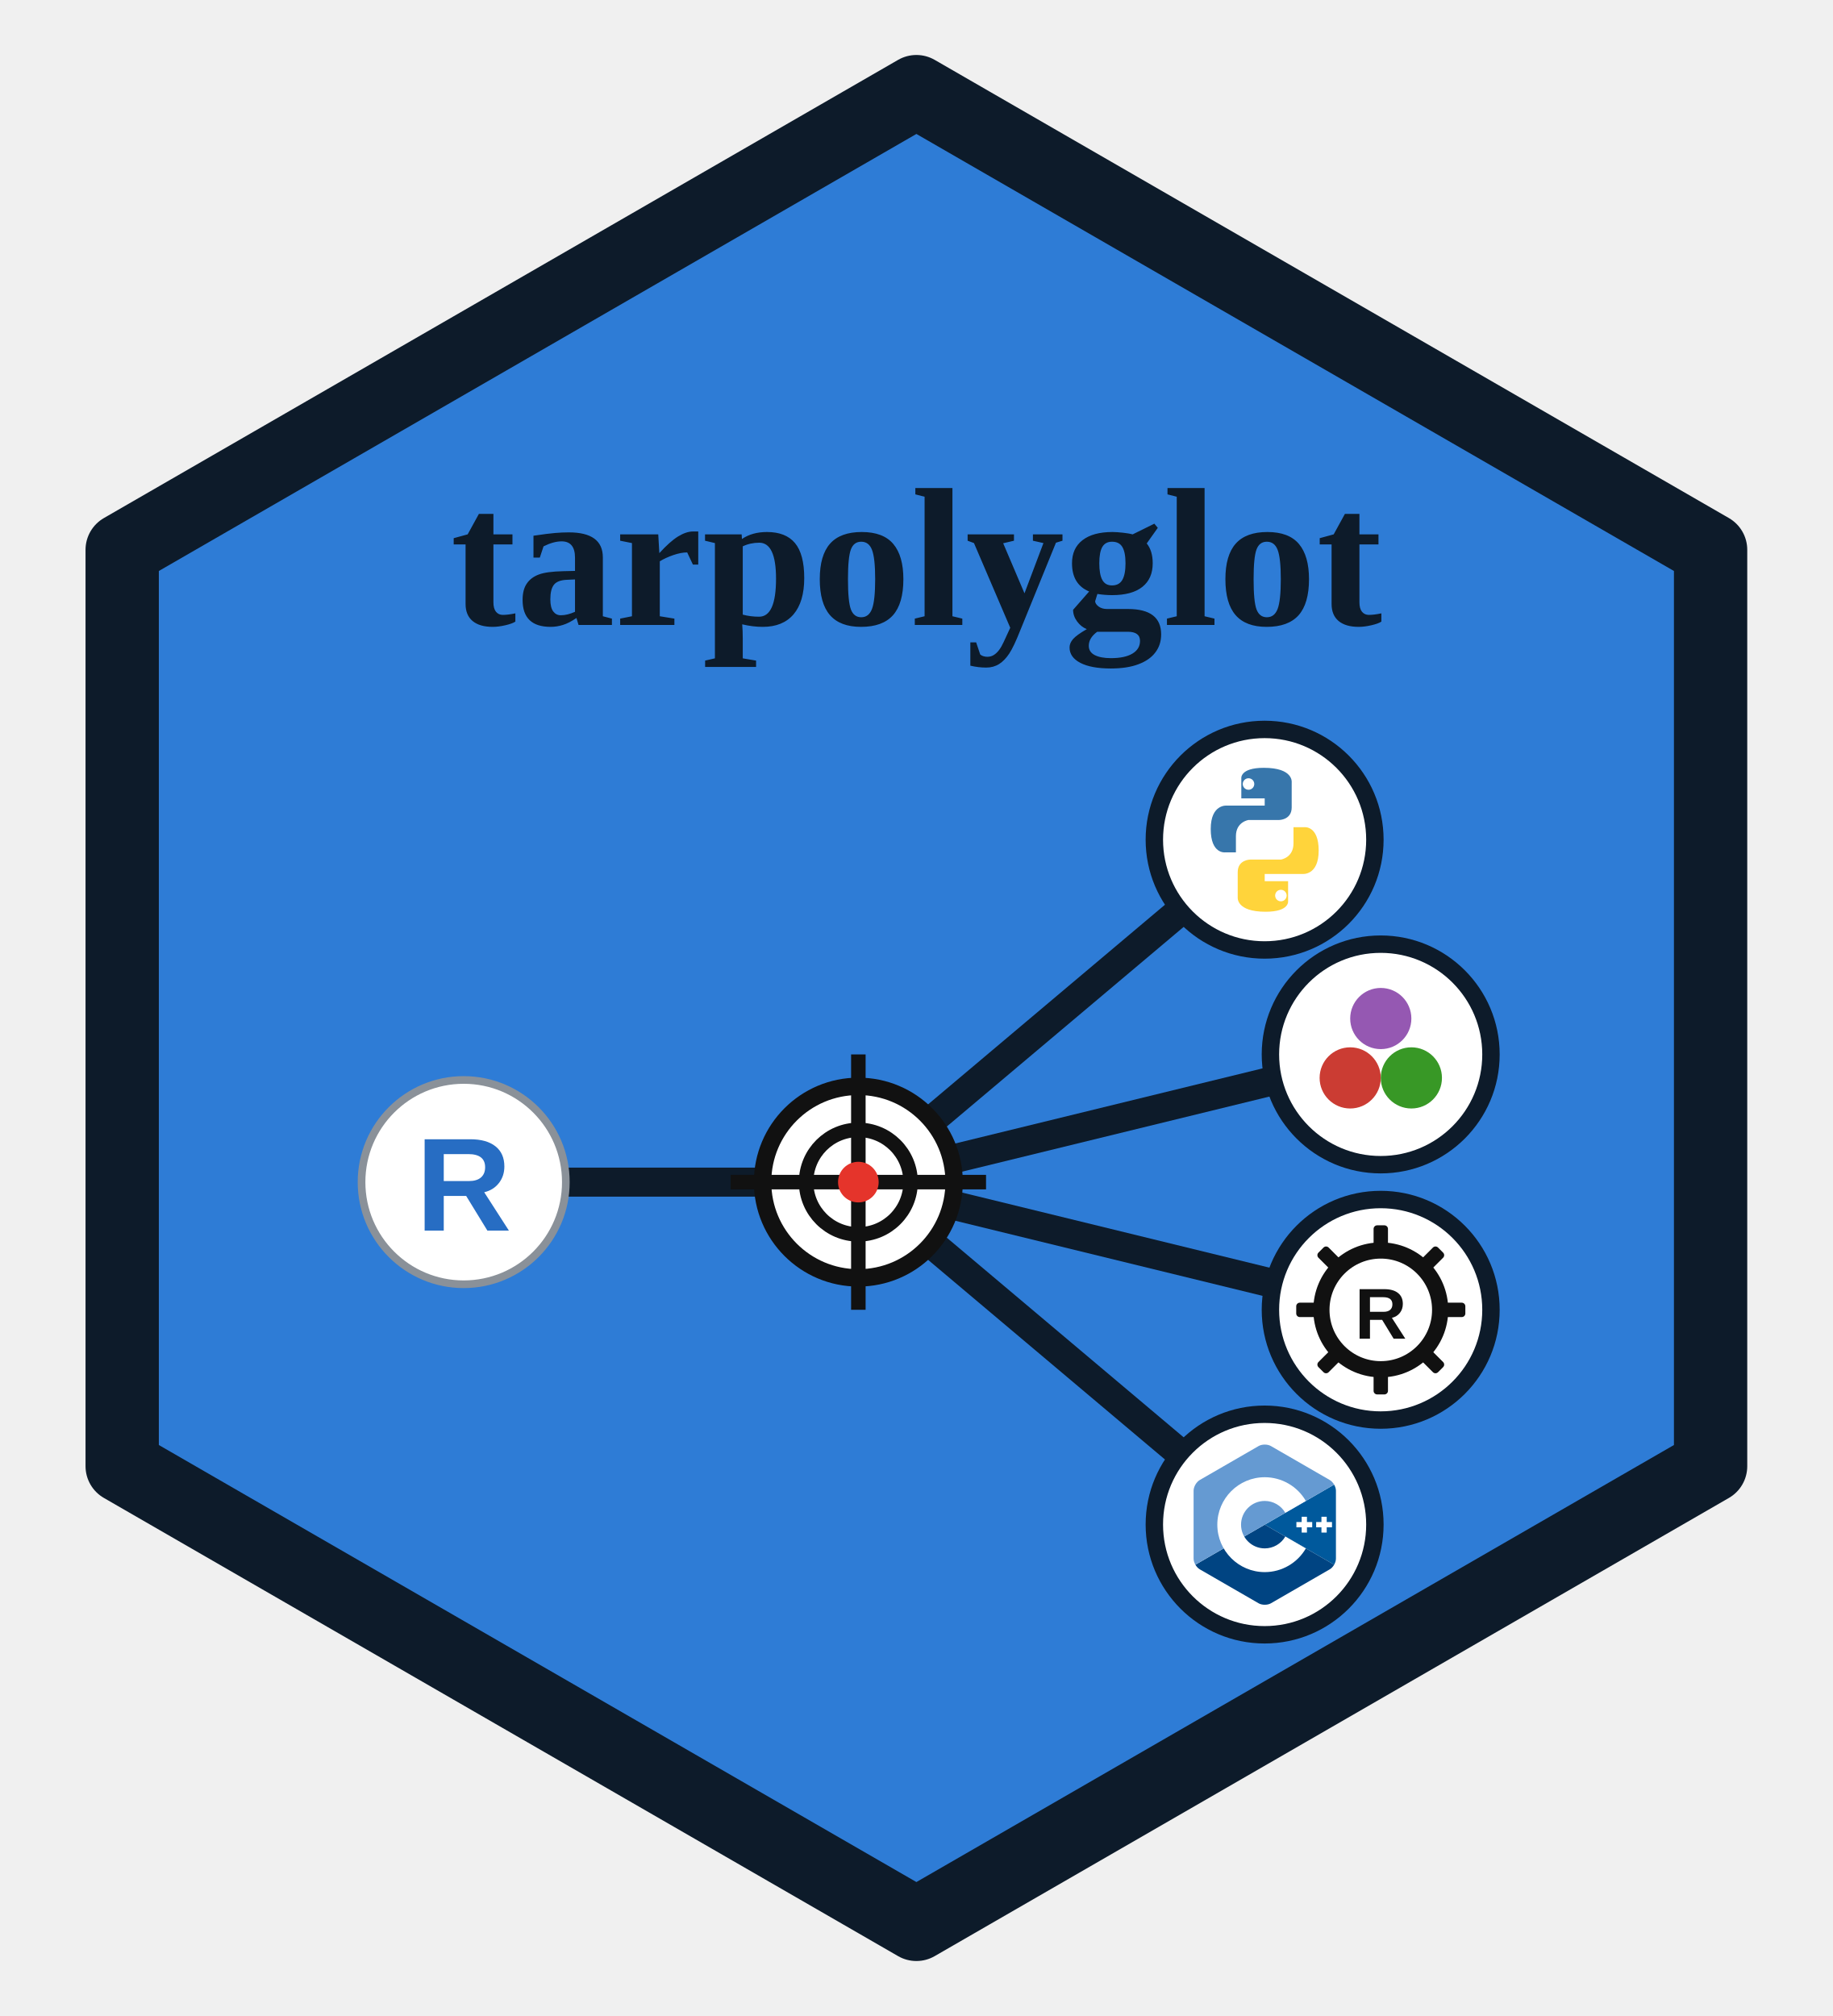
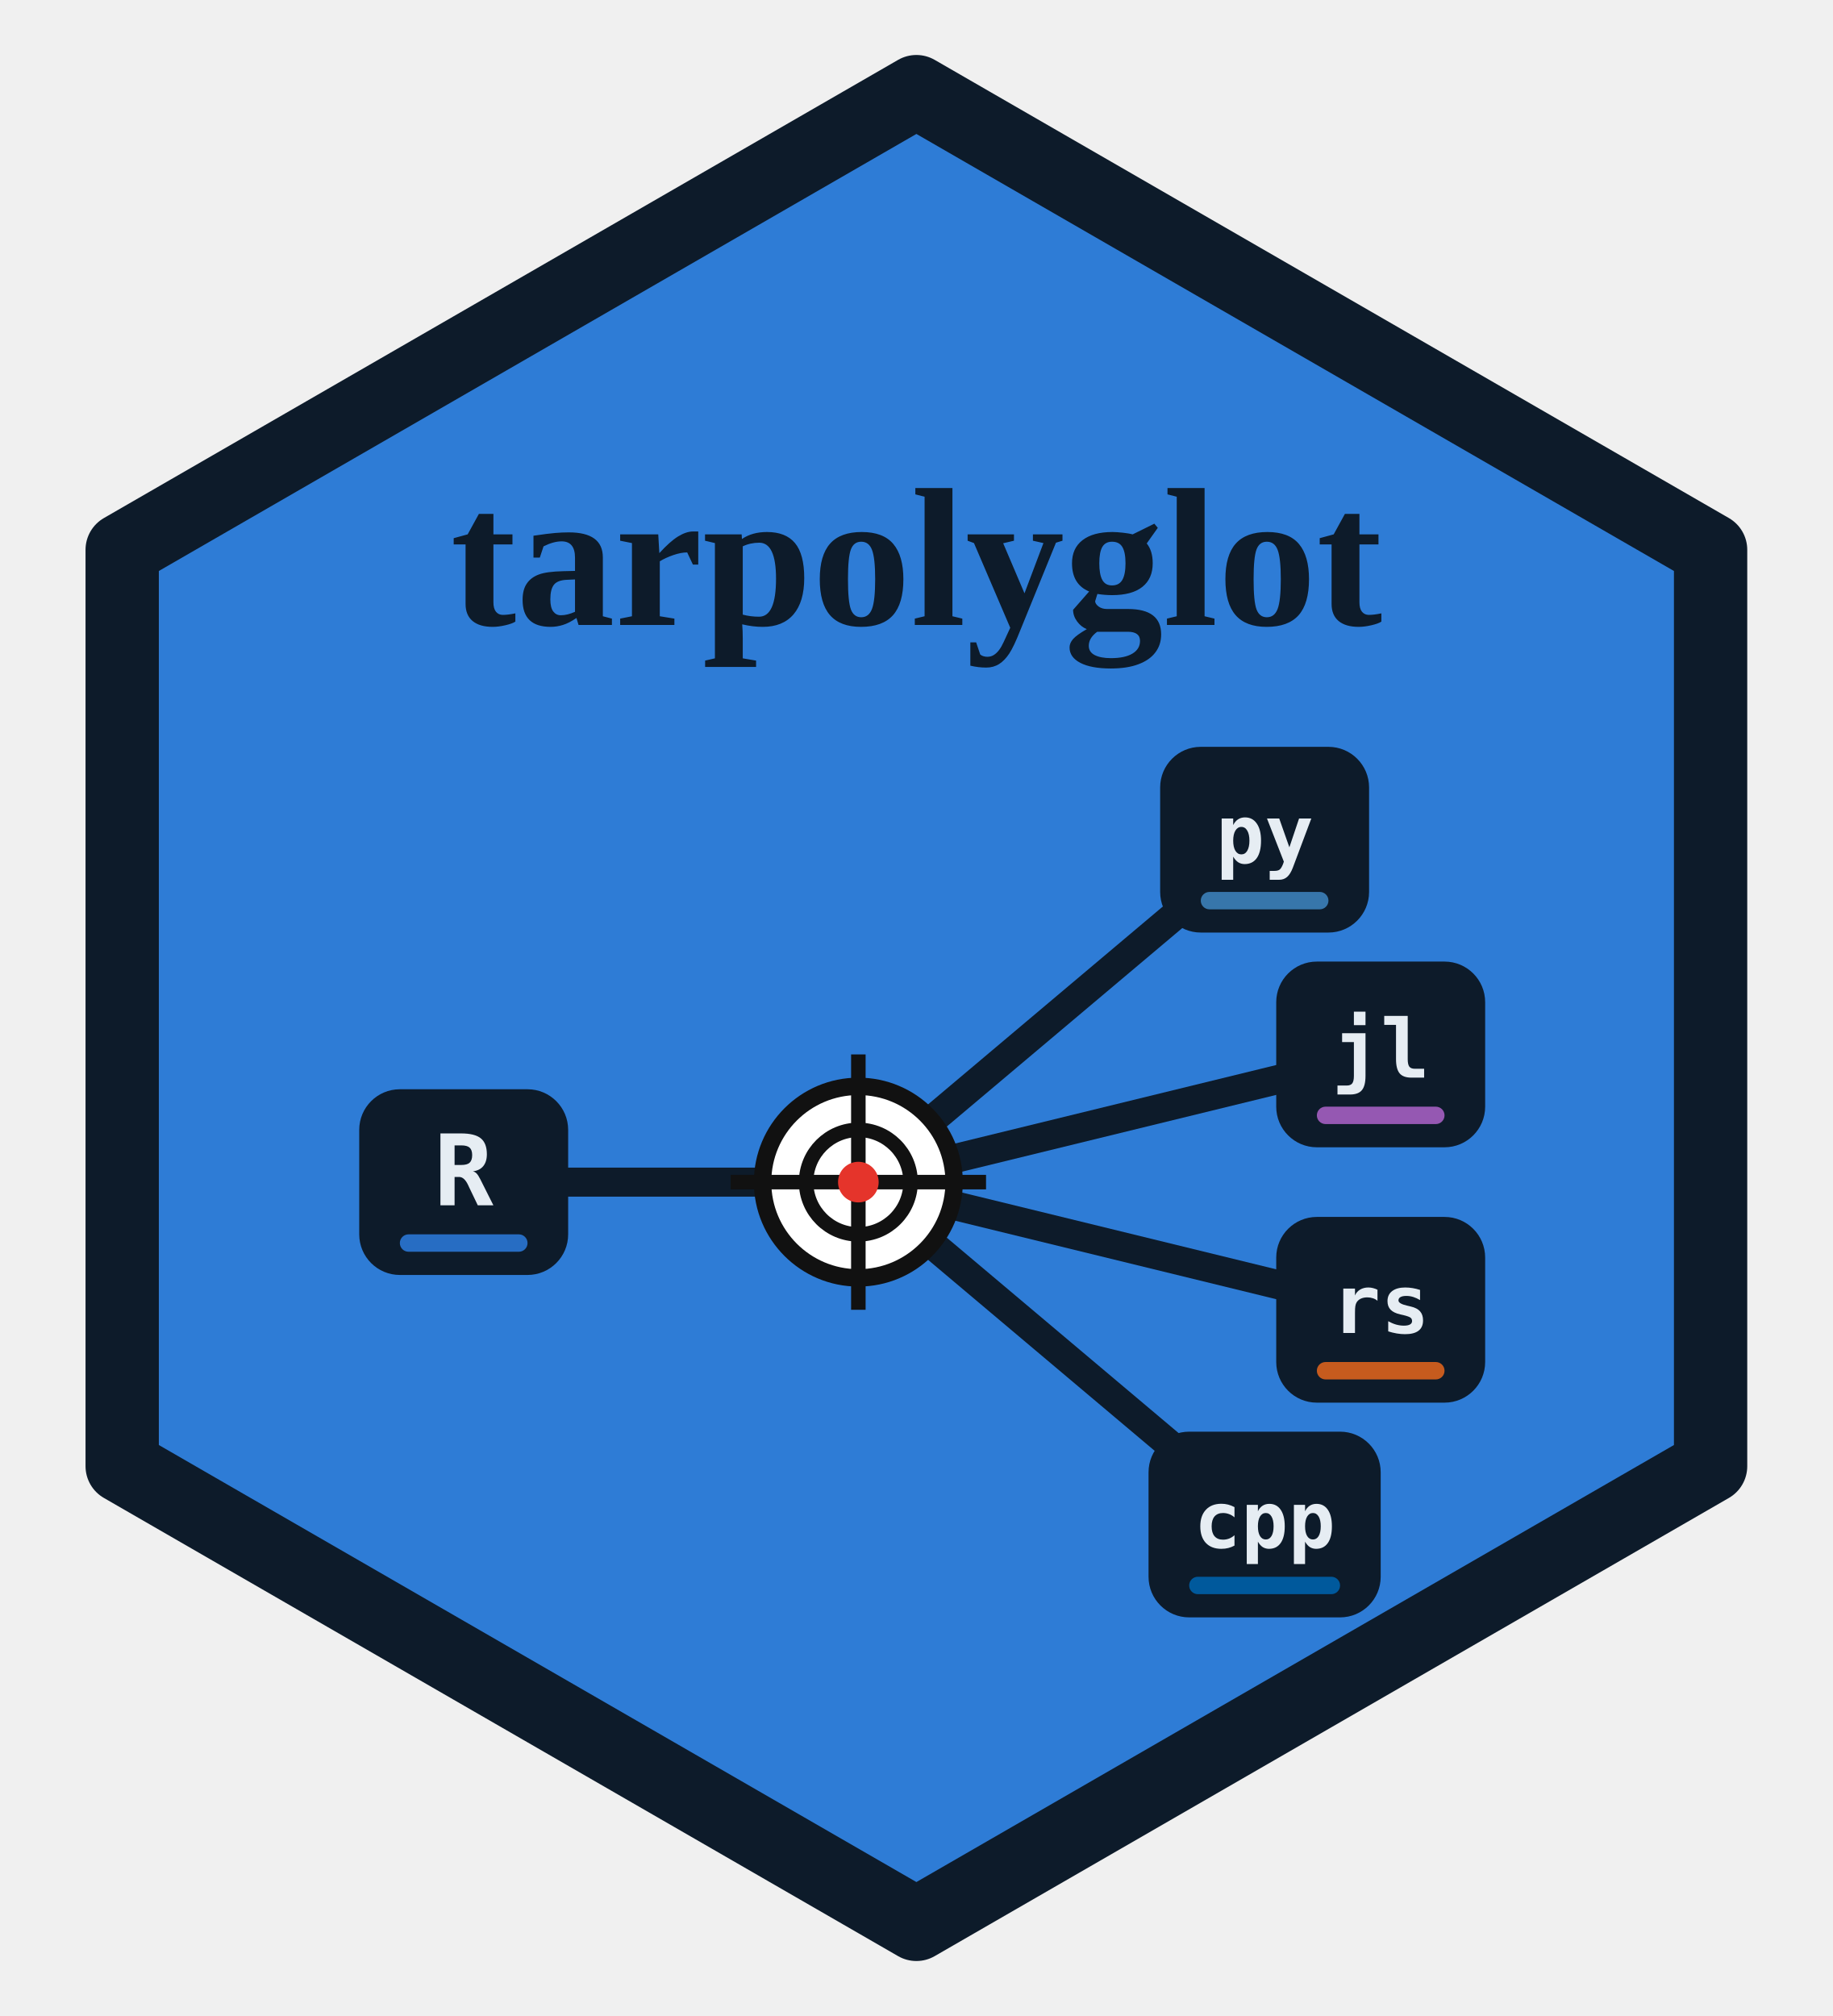
<svg xmlns="http://www.w3.org/2000/svg" viewBox="0 0 300 330" role="img">
  <path d="M150 15 L280 90 L280 240 L150 315 L20 240 L20 90 Z" fill="#2E7CD6" stroke="#0d1b2a" stroke-width="12" stroke-linejoin="round" />
  <g transform="translate(150 165) scale(0.95) translate(-150 -165)">
    <text x="150" y="99" text-anchor="middle" textLength="196" lengthAdjust="spacingAndGlyphs" font-family="Georgia,'Times New Roman',serif" font-weight="700" font-size="34" fill="#0d1b2a">tarpolyglot</text>
    <g stroke="#0d1b2a" stroke-width="5" stroke-linecap="round">
      <line x1="72" y1="195" x2="140" y2="195" />
      <line x1="140" y1="195" x2="210" y2="136" />
      <line x1="140" y1="195" x2="230" y2="173" />
      <line x1="140" y1="195" x2="230" y2="217" />
      <line x1="140" y1="195" x2="210" y2="254" />
    </g>
    <g transform="translate(115 170) scale(0.5)">
      <circle cx="50" cy="50" r="33" fill="#fff" stroke="#111" stroke-width="6" />
      <line x1="50" y1="6" x2="50" y2="94" stroke="#111" stroke-width="5" />
      <line x1="6" y1="50" x2="94" y2="50" stroke="#111" stroke-width="5" />
      <circle cx="50" cy="50" r="18" fill="none" stroke="#111" stroke-width="5" />
      <circle cx="50" cy="50" r="7" fill="#E5342B" />
    </g>
-     <g transform="translate(50 173) scale(0.44)">
-       <circle cx="50" cy="50" r="40" fill="#fff" stroke="#8a9199" stroke-width="3" />
-       <text x="50" y="69" text-anchor="middle" font-family="Arial,sans-serif" font-weight="800" font-size="52" fill="#276DC3">R</text>
-     </g>
-     <circle cx="210" cy="136" r="19" fill="#fff" stroke="#0d1b2a" stroke-width="3" />
-     <g transform="translate(194.515 120.515) scale(0.31)">
-       <path fill="#3776AB" d="M49.5 10 C36 10 37 16 37 16 L37 27 L50 27 L50 31 L29 31 C29 31 20 30 20 44 C20 58 28 57 28 57 L34 57 L34 48 C34 40 41 39 41 39 L58 39 C58 39 65 39 65 32 L65 18 C65 18 66 10 49.5 10 Z" />
-       <circle cx="41" cy="19" r="3.2" fill="#fff" />
-       <g transform="rotate(180 50 50)">
-         <path fill="#FFD43B" d="M49.5 10 C36 10 37 16 37 16 L37 27 L50 27 L50 31 L29 31 C29 31 20 30 20 44 C20 58 28 57 28 57 L34 57 L34 48 C34 40 41 39 41 39 L58 39 C58 39 65 39 65 32 L65 18 C65 18 66 10 49.5 10 Z" />
-         <circle cx="41" cy="19" r="3.2" fill="#fff" />
+     <g font-family="Consolas,'DejaVu Sans Mono','Courier New',monospace" font-weight="700" text-anchor="middle">
+       <g>
+         <rect x="54" y="179" width="36" height="32" rx="7" fill="#0d1b2a" />
+         <text x="72" y="199" font-size="17" fill="#e6edf3">R</text>
+         <rect x="61" y="204" width="22" height="3" rx="1.5" fill="#276DC3" />
      </g>
-     </g>
-     <circle cx="230" cy="173" r="19" fill="#fff" stroke="#0d1b2a" stroke-width="3" />
-     <g transform="translate(214.515 157.515) scale(0.31)">
-       <circle cx="50" cy="30" r="17" fill="#9558B2" />
-       <circle cx="33" cy="63" r="17" fill="#CB3C33" />
-       <circle cx="67" cy="63" r="17" fill="#389826" />
-     </g>
-     <circle cx="230" cy="217" r="19" fill="#fff" stroke="#0d1b2a" stroke-width="3" />
-     <g transform="translate(214.515 201.515) scale(0.31)">
-       <g fill="#111">
-         <rect x="46" y="3" width="8" height="13" rx="2" />
-         <g transform="rotate(45 50 50)">
-           <rect x="46" y="3" width="8" height="13" rx="2" />
-         </g>
-         <g transform="rotate(90 50 50)">
-           <rect x="46" y="3" width="8" height="13" rx="2" />
-         </g>
-         <g transform="rotate(135 50 50)">
-           <rect x="46" y="3" width="8" height="13" rx="2" />
-         </g>
-         <g transform="rotate(180 50 50)">
-           <rect x="46" y="3" width="8" height="13" rx="2" />
-         </g>
-         <g transform="rotate(225 50 50)">
-           <rect x="46" y="3" width="8" height="13" rx="2" />
-         </g>
-         <g transform="rotate(270 50 50)">
-           <rect x="46" y="3" width="8" height="13" rx="2" />
-         </g>
-         <g transform="rotate(315 50 50)">
-           <rect x="46" y="3" width="8" height="13" rx="2" />
-         </g>
+       <g>
+         <rect x="192" y="120" width="36" height="32" rx="7" fill="#0d1b2a" />
+         <text x="210" y="140" font-size="14" fill="#e6edf3">py</text>
+         <rect x="199" y="145" width="22" height="3" rx="1.5" fill="#3776AB" />
      </g>
-       <circle cx="50" cy="50" r="33" fill="none" stroke="#111" stroke-width="9" />
-       <text x="50" y="66" text-anchor="middle" font-family="Arial,sans-serif" font-weight="800" font-size="40" fill="#111">R</text>
-     </g>
-     <circle cx="210" cy="254" r="19" fill="#fff" stroke="#0d1b2a" stroke-width="3" />
-     <g transform="translate(196.225 240.225) scale(0.276)">
-       <g transform="translate(5.57 0) scale(0.290401)">
-         <path fill="#00599C" d="M302.107,258.262c2.401-4.159,3.893-8.845,3.893-13.053V99.14c0-4.208-1.49-8.893-3.892-13.052L153,172.175L302.107,258.262z" />
-         <path fill="#004482" d="M166.25,341.193l126.5-73.034c3.644-2.104,6.956-5.737,9.357-9.897L153,172.175L3.893,258.263c2.401,4.159,5.714,7.793,9.357,9.896l126.5,73.034C147.037,345.401,158.963,345.401,166.25,341.193z" />
-         <path fill="#659AD2" d="M302.108,86.087c-2.402-4.16-5.715-7.793-9.358-9.897L166.25,3.156c-7.287-4.208-19.213-4.208-26.5,0L13.25,76.19C5.962,80.397,0,90.725,0,99.14v146.069c0,4.208,1.491,8.894,3.893,13.053L153,172.175L302.108,86.087z" />
-         <path fill="#fff" d="M153,274.175c-56.243,0-102-45.757-102-102s45.757-102,102-102c36.292,0,70.139,19.53,88.331,50.968l-44.143,25.544c-9.105-15.736-26.038-25.512-44.188-25.512c-28.122,0-51,22.878-51,51c0,28.121,22.878,51,51,51c18.152,0,35.085-9.776,44.191-25.515l44.143,25.543C223.142,254.644,189.294,274.175,153,274.175z" />
-         <polygon fill="#fff" points="255,166.508 243.666,166.508 243.666,155.175 232.334,155.175 232.334,166.508 221,166.508 221,177.841 232.334,177.841 232.334,189.175 243.666,189.175 243.666,177.841 255,177.841" />
-         <polygon fill="#fff" points="297.5,166.508 286.166,166.508 286.166,155.175 274.834,155.175 274.834,166.508 263.5,166.508 263.5,177.841 274.834,177.841 274.834,189.175 286.166,189.175 286.166,177.841 297.5,177.841" />
+       <g>
+         <rect x="212" y="157" width="36" height="32" rx="7" fill="#0d1b2a" />
+         <text x="230" y="177" font-size="14" fill="#e6edf3">jl</text>
+         <rect x="219" y="182" width="22" height="3" rx="1.5" fill="#9558B2" />
+       </g>
+       <g>
+         <rect x="212" y="201" width="36" height="32" rx="7" fill="#0d1b2a" />
+         <text x="230" y="221" font-size="14" fill="#e6edf3">rs</text>
+         <rect x="219" y="226" width="22" height="3" rx="1.5" fill="#C65B1E" />
+       </g>
+       <g>
+         <rect x="190" y="238" width="40" height="32" rx="7" fill="#0d1b2a" />
+         <text x="210" y="258" font-size="13.5" fill="#e6edf3">cpp</text>
+         <rect x="197" y="263" width="26" height="3" rx="1.5" fill="#00599C" />
      </g>
    </g>
  </g>
</svg>
